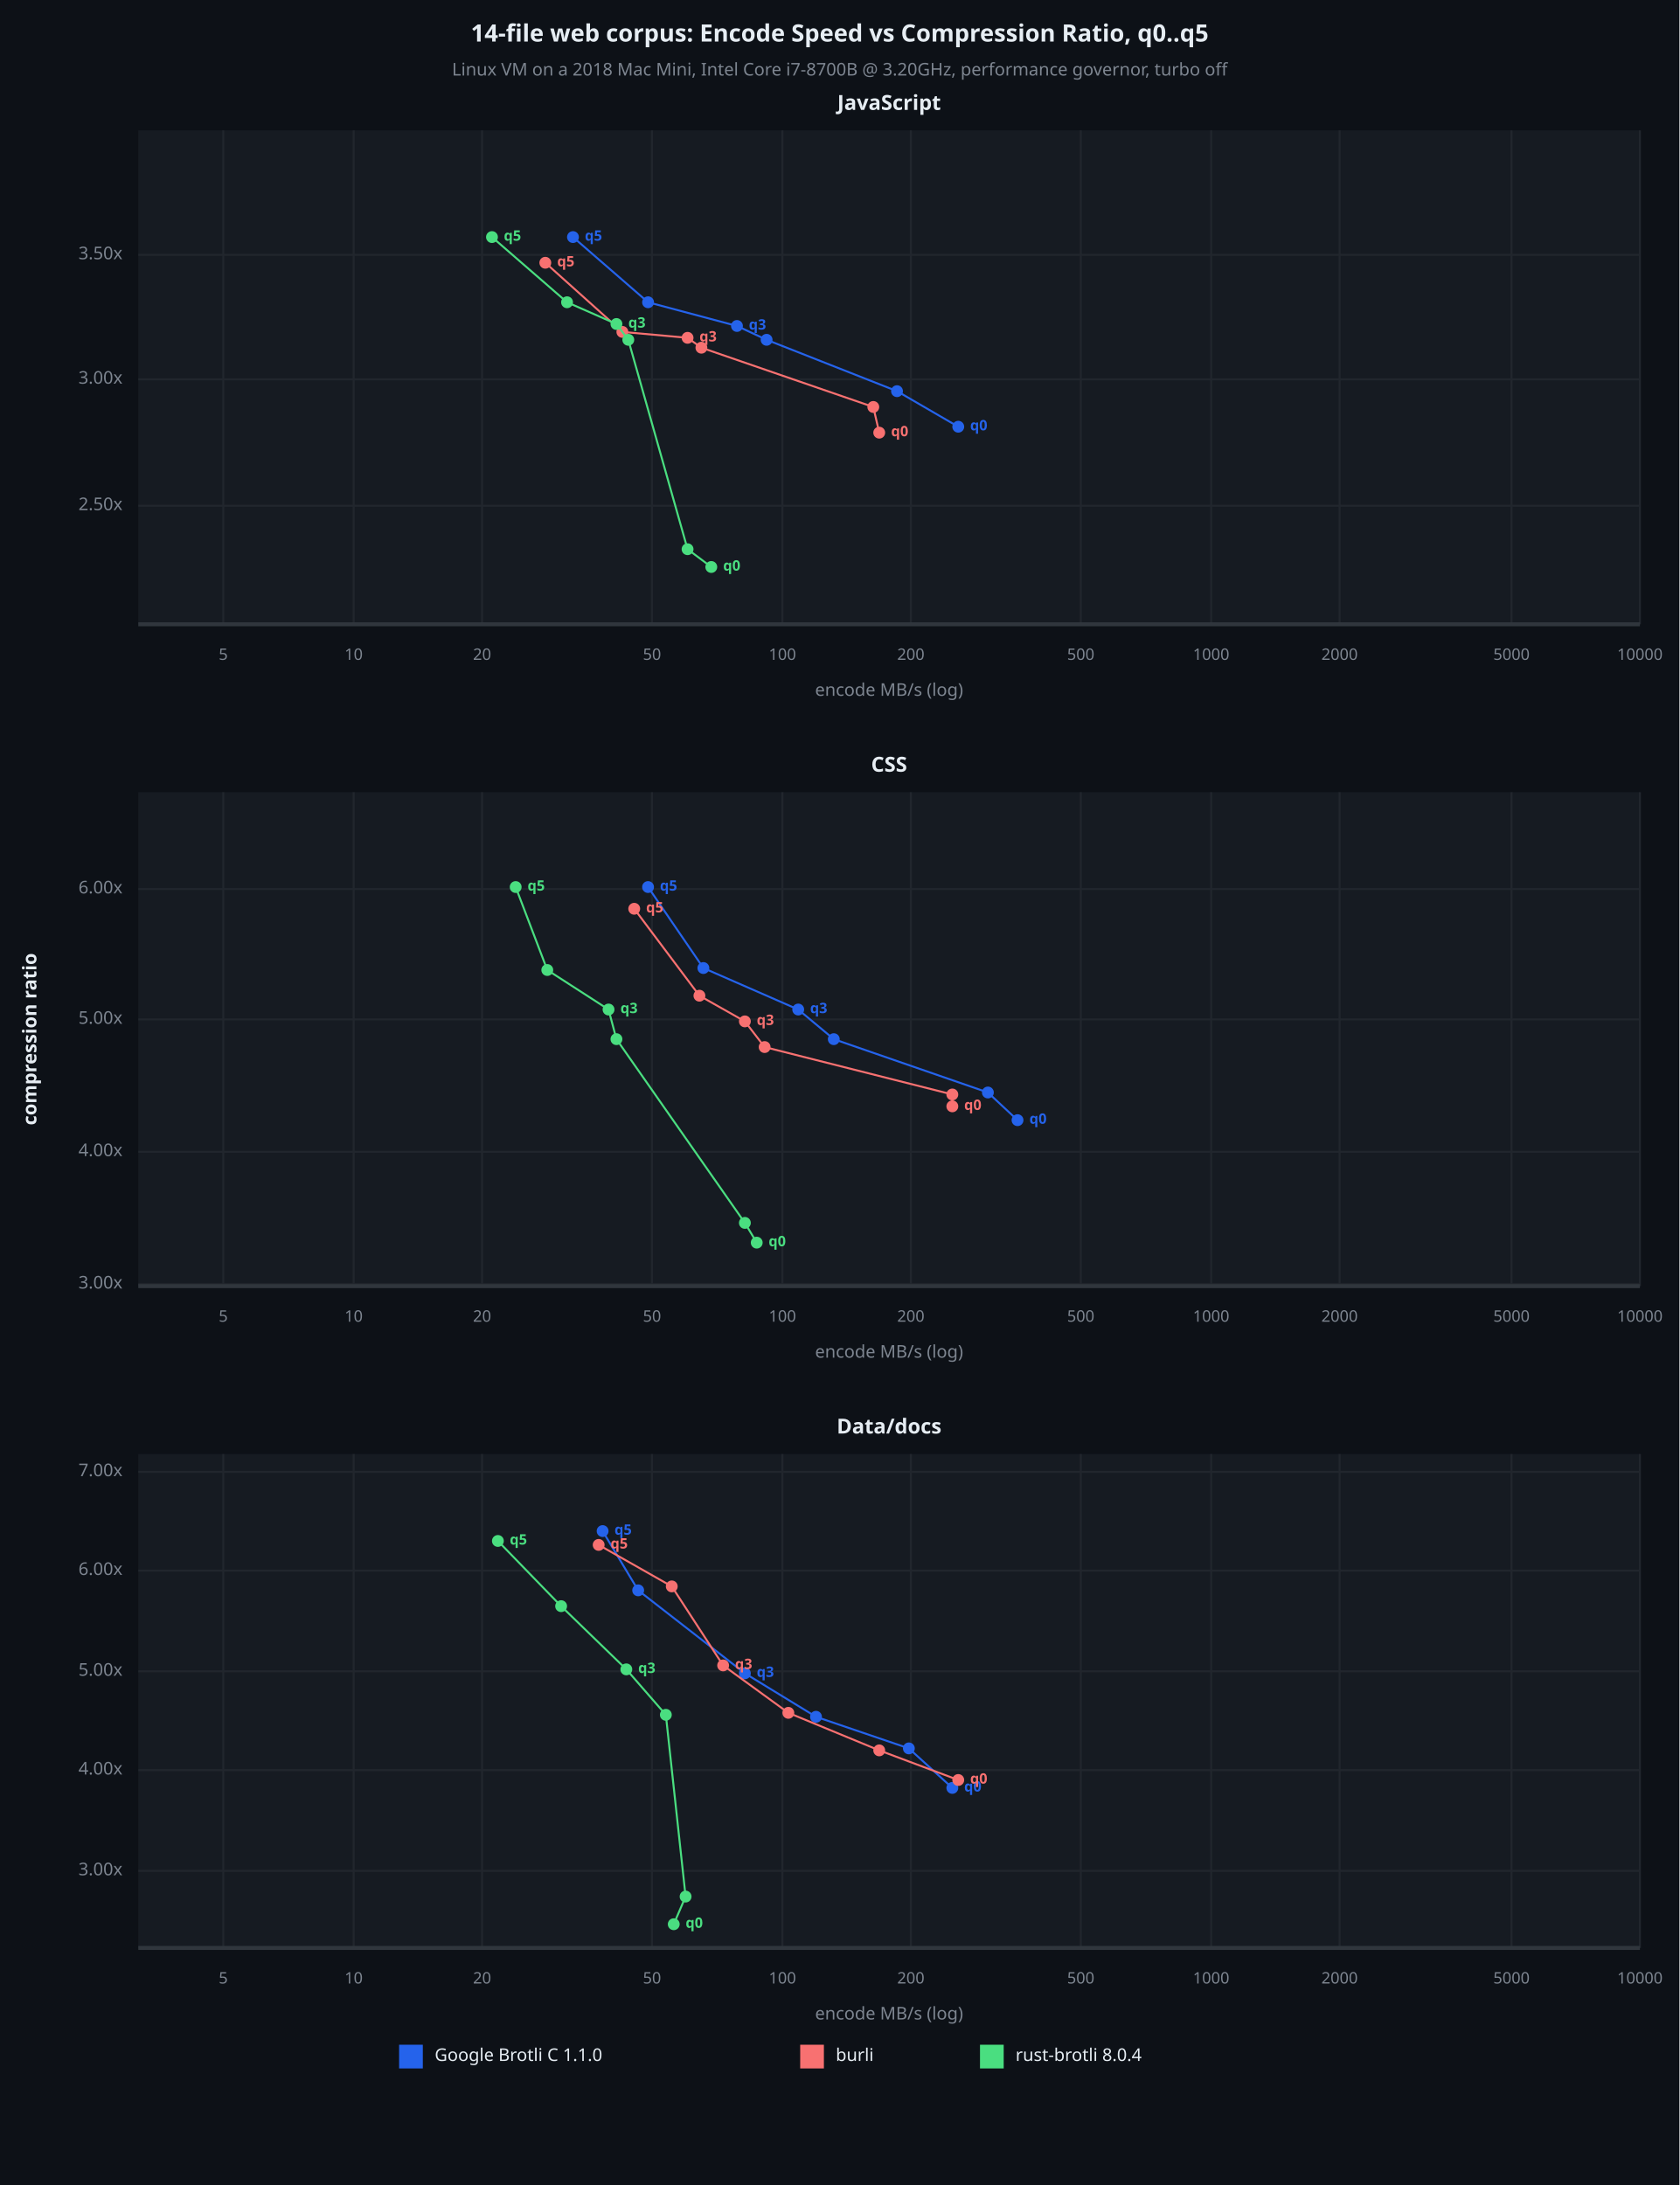
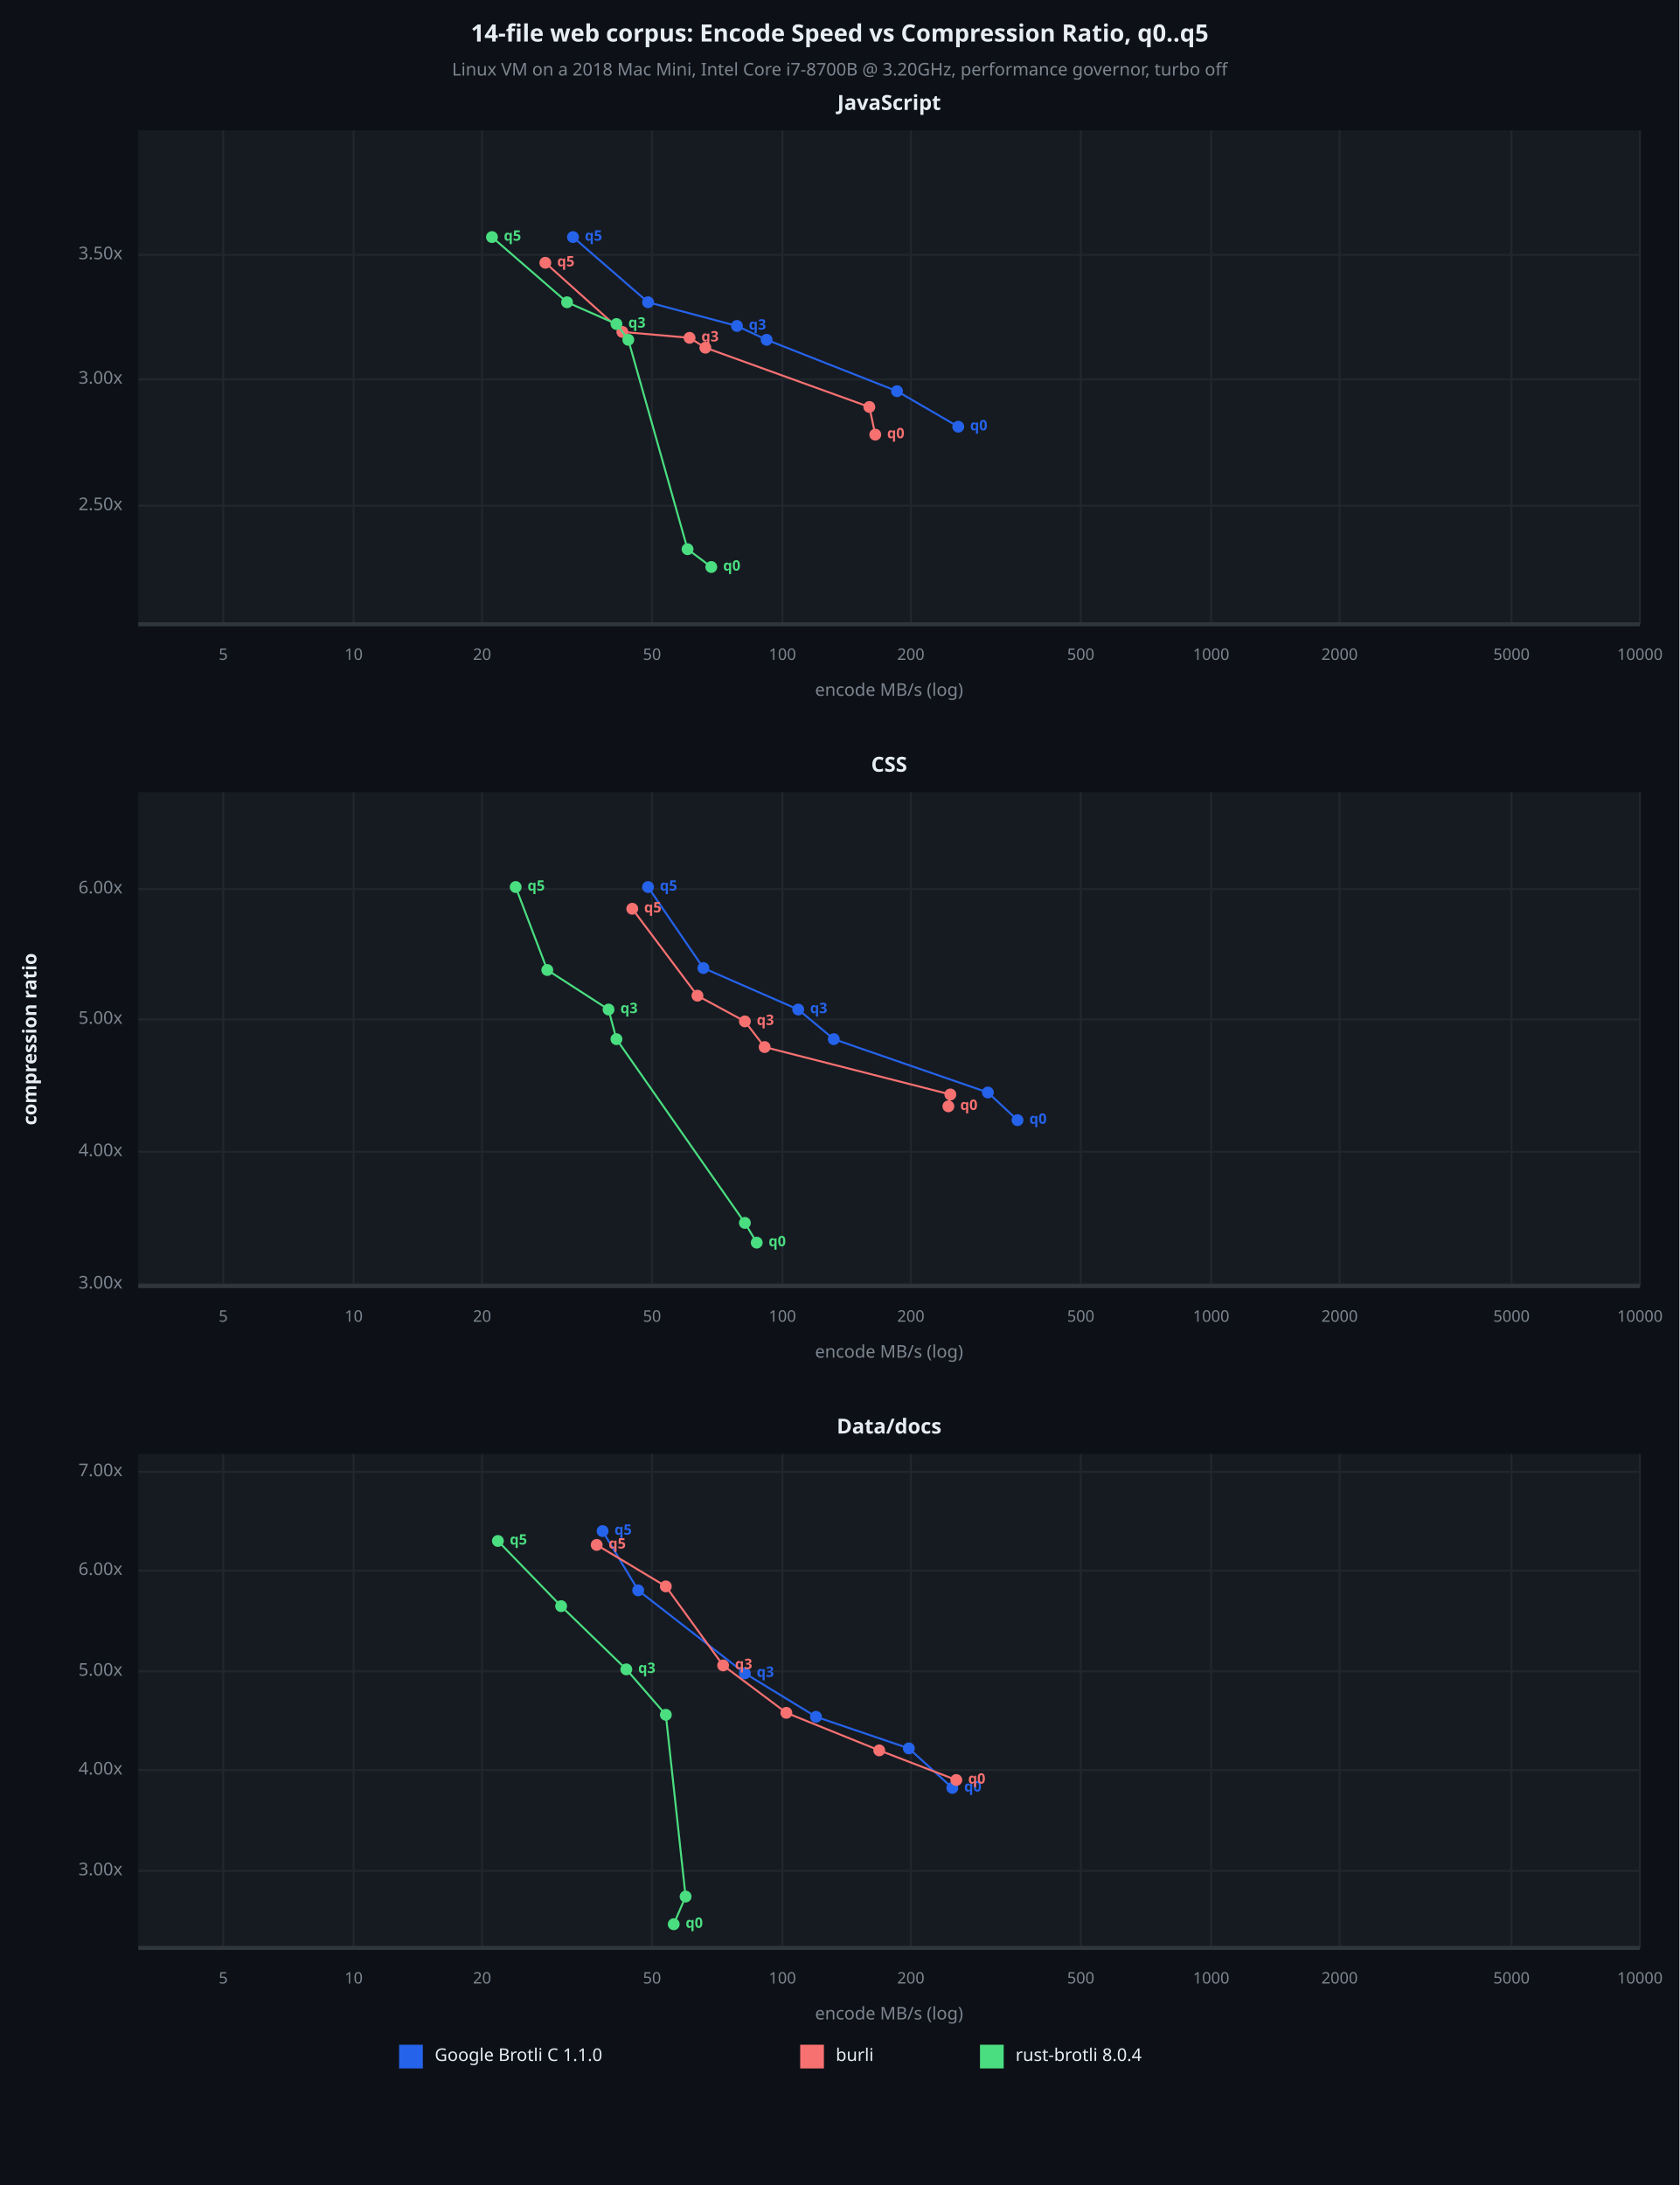
<svg xmlns="http://www.w3.org/2000/svg" viewBox="0 0 850 1106" font-family="system-ui, -apple-system, sans-serif">
  <rect x="0" y="0" width="850" height="1106" opacity="1" fill="#0D1117" stroke="none" />
  <text x="425" y="18" dy="0.5ex" text-anchor="middle" font-family="sans-serif" font-size="12.097" opacity="1" fill="#E6EDF3" font-weight="bold">
14-file web corpus: Encode Speed vs Compression Ratio, q0..q5
</text>
  <text x="425" y="36" dy="0.5ex" text-anchor="middle" font-family="sans-serif" font-size="8.871" opacity="1" fill="#7D8590">
Linux VM on a 2018 Mac Mini, Intel Core i7-8700B @ 3.20GHz, performance governor, turbo off
</text>
  <rect x="70" y="66" width="760" height="250" opacity="1" fill="#161B22" stroke="none" />
  <text x="450" y="53" dy="0.5ex" text-anchor="middle" font-family="sans-serif" font-size="10.484" opacity="1" fill="#E6EDF3" font-weight="bold">
JavaScript
</text>
  <polyline fill="none" opacity="1" stroke="#21262D" stroke-width="1" points="113,66 113,316 " />
  <text x="113" y="332" dy="0.5ex" text-anchor="middle" font-family="sans-serif" font-size="8.065" opacity="1" fill="#7D8590">
5
</text>
  <polyline fill="none" opacity="1" stroke="#21262D" stroke-width="1" points="179,66 179,316 " />
  <text x="179" y="332" dy="0.5ex" text-anchor="middle" font-family="sans-serif" font-size="8.065" opacity="1" fill="#7D8590">
10
</text>
  <polyline fill="none" opacity="1" stroke="#21262D" stroke-width="1" points="244,66 244,316 " />
  <text x="244" y="332" dy="0.5ex" text-anchor="middle" font-family="sans-serif" font-size="8.065" opacity="1" fill="#7D8590">
20
</text>
  <polyline fill="none" opacity="1" stroke="#21262D" stroke-width="1" points="330,66 330,316 " />
  <text x="330" y="332" dy="0.5ex" text-anchor="middle" font-family="sans-serif" font-size="8.065" opacity="1" fill="#7D8590">
50
</text>
  <polyline fill="none" opacity="1" stroke="#21262D" stroke-width="1" points="396,66 396,316 " />
  <text x="396" y="332" dy="0.5ex" text-anchor="middle" font-family="sans-serif" font-size="8.065" opacity="1" fill="#7D8590">
100
</text>
  <polyline fill="none" opacity="1" stroke="#21262D" stroke-width="1" points="461,66 461,316 " />
  <text x="461" y="332" dy="0.5ex" text-anchor="middle" font-family="sans-serif" font-size="8.065" opacity="1" fill="#7D8590">
200
</text>
  <polyline fill="none" opacity="1" stroke="#21262D" stroke-width="1" points="547,66 547,316 " />
  <text x="547" y="332" dy="0.5ex" text-anchor="middle" font-family="sans-serif" font-size="8.065" opacity="1" fill="#7D8590">
500
</text>
  <polyline fill="none" opacity="1" stroke="#21262D" stroke-width="1" points="613,66 613,316 " />
  <text x="613" y="332" dy="0.5ex" text-anchor="middle" font-family="sans-serif" font-size="8.065" opacity="1" fill="#7D8590">
1000
</text>
  <polyline fill="none" opacity="1" stroke="#21262D" stroke-width="1" points="678,66 678,316 " />
  <text x="678" y="332" dy="0.5ex" text-anchor="middle" font-family="sans-serif" font-size="8.065" opacity="1" fill="#7D8590">
2000
</text>
  <polyline fill="none" opacity="1" stroke="#21262D" stroke-width="1" points="765,66 765,316 " />
  <text x="765" y="332" dy="0.5ex" text-anchor="middle" font-family="sans-serif" font-size="8.065" opacity="1" fill="#7D8590">
5000
</text>
  <polyline fill="none" opacity="1" stroke="#21262D" stroke-width="1" points="830,66 830,316 " />
  <text x="830" y="332" dy="0.5ex" text-anchor="middle" font-family="sans-serif" font-size="8.065" opacity="1" fill="#7D8590">
10000
</text>
  <polyline fill="none" opacity="1" stroke="#21262D" stroke-width="1" points="70,256 830,256 " />
  <text x="62" y="256" dy="0.5ex" text-anchor="end" font-family="sans-serif" font-size="8.871" opacity="1" fill="#7D8590">
2.50x
</text>
  <polyline fill="none" opacity="1" stroke="#21262D" stroke-width="1" points="70,192 830,192 " />
  <text x="62" y="192" dy="0.5ex" text-anchor="end" font-family="sans-serif" font-size="8.871" opacity="1" fill="#7D8590">
3.00x
</text>
  <polyline fill="none" opacity="1" stroke="#21262D" stroke-width="1" points="70,129 830,129 " />
  <text x="62" y="129" dy="0.5ex" text-anchor="end" font-family="sans-serif" font-size="8.871" opacity="1" fill="#7D8590">
3.50x
</text>
  <polyline fill="none" opacity="1" stroke="#30363D" stroke-width="2" points="70,316 830,316 " />
  <polyline fill="none" opacity="1" stroke="#2563EB" stroke-width="1" points="485,216 454,198 388,172 373,165 328,153 290,120 " />
  <circle cx="485" cy="216" r="3" opacity="1" fill="#2563EB" stroke="none" stroke-width="1" />
  <text x="491" y="216" dy="0.5ex" text-anchor="start" font-family="sans-serif" font-size="7.258" opacity="1" fill="#2563EB" font-weight="bold">
q0
</text>
  <circle cx="454" cy="198" r="3" opacity="1" fill="#2563EB" stroke="none" stroke-width="1" />
  <circle cx="388" cy="172" r="3" opacity="1" fill="#2563EB" stroke="none" stroke-width="1" />
  <circle cx="373" cy="165" r="3" opacity="1" fill="#2563EB" stroke="none" stroke-width="1" />
  <text x="379" y="165" dy="0.5ex" text-anchor="start" font-family="sans-serif" font-size="7.258" opacity="1" fill="#2563EB" font-weight="bold">
q3
</text>
  <circle cx="328" cy="153" r="3" opacity="1" fill="#2563EB" stroke="none" stroke-width="1" />
  <circle cx="290" cy="120" r="3" opacity="1" fill="#2563EB" stroke="none" stroke-width="1" />
  <text x="296" y="120" dy="0.5ex" text-anchor="start" font-family="sans-serif" font-size="7.258" opacity="1" fill="#2563EB" font-weight="bold">
q5
</text>
-   <polyline fill="none" opacity="1" stroke="#F87171" stroke-width="1" points="445,219 442,206 355,176 348,171 315,168 276,133 " />
-   <circle cx="445" cy="219" r="3" opacity="1" fill="#F87171" stroke="none" stroke-width="1" />
-   <text x="451" y="219" dy="0.5ex" text-anchor="start" font-family="sans-serif" font-size="7.258" opacity="1" fill="#F87171" font-weight="bold">
- q0
- </text>
-   <circle cx="442" cy="206" r="3" opacity="1" fill="#F87171" stroke="none" stroke-width="1" />
-   <circle cx="355" cy="176" r="3" opacity="1" fill="#F87171" stroke="none" stroke-width="1" />
-   <circle cx="348" cy="171" r="3" opacity="1" fill="#F87171" stroke="none" stroke-width="1" />
-   <text x="354" y="171" dy="0.5ex" text-anchor="start" font-family="sans-serif" font-size="7.258" opacity="1" fill="#F87171" font-weight="bold">
+   <polyline fill="none" opacity="1" stroke="#F87171" stroke-width="1" points="443,220 440,206 357,176 349,171 315,168 276,133 " />
+   <circle cx="443" cy="220" r="3" opacity="1" fill="#F87171" stroke="none" stroke-width="1" />
+   <text x="449" y="220" dy="0.5ex" text-anchor="start" font-family="sans-serif" font-size="7.258" opacity="1" fill="#F87171" font-weight="bold">
+ q0
+ </text>
+   <circle cx="440" cy="206" r="3" opacity="1" fill="#F87171" stroke="none" stroke-width="1" />
+   <circle cx="357" cy="176" r="3" opacity="1" fill="#F87171" stroke="none" stroke-width="1" />
+   <circle cx="349" cy="171" r="3" opacity="1" fill="#F87171" stroke="none" stroke-width="1" />
+   <text x="355" y="171" dy="0.5ex" text-anchor="start" font-family="sans-serif" font-size="7.258" opacity="1" fill="#F87171" font-weight="bold">
q3
</text>
  <circle cx="315" cy="168" r="3" opacity="1" fill="#F87171" stroke="none" stroke-width="1" />
  <circle cx="276" cy="133" r="3" opacity="1" fill="#F87171" stroke="none" stroke-width="1" />
  <text x="282" y="133" dy="0.5ex" text-anchor="start" font-family="sans-serif" font-size="7.258" opacity="1" fill="#F87171" font-weight="bold">
q5
</text>
  <polyline fill="none" opacity="1" stroke="#4ADE80" stroke-width="1" points="360,287 348,278 318,172 312,164 287,153 249,120 " />
  <circle cx="360" cy="287" r="3" opacity="1" fill="#4ADE80" stroke="none" stroke-width="1" />
  <text x="366" y="287" dy="0.5ex" text-anchor="start" font-family="sans-serif" font-size="7.258" opacity="1" fill="#4ADE80" font-weight="bold">
q0
</text>
  <circle cx="348" cy="278" r="3" opacity="1" fill="#4ADE80" stroke="none" stroke-width="1" />
  <circle cx="318" cy="172" r="3" opacity="1" fill="#4ADE80" stroke="none" stroke-width="1" />
  <circle cx="312" cy="164" r="3" opacity="1" fill="#4ADE80" stroke="none" stroke-width="1" />
  <text x="318" y="164" dy="0.5ex" text-anchor="start" font-family="sans-serif" font-size="7.258" opacity="1" fill="#4ADE80" font-weight="bold">
q3
</text>
  <circle cx="287" cy="153" r="3" opacity="1" fill="#4ADE80" stroke="none" stroke-width="1" />
  <circle cx="249" cy="120" r="3" opacity="1" fill="#4ADE80" stroke="none" stroke-width="1" />
  <text x="255" y="120" dy="0.5ex" text-anchor="start" font-family="sans-serif" font-size="7.258" opacity="1" fill="#4ADE80" font-weight="bold">
q5
</text>
  <text x="450" y="350" dy="0.5ex" text-anchor="middle" font-family="sans-serif" font-size="8.871" opacity="1" fill="#7D8590">
encode MB/s (log)
</text>
  <rect x="70" y="401" width="760" height="250" opacity="1" fill="#161B22" stroke="none" />
  <text x="450" y="388" dy="0.5ex" text-anchor="middle" font-family="sans-serif" font-size="10.484" opacity="1" fill="#E6EDF3" font-weight="bold">
CSS
</text>
  <polyline fill="none" opacity="1" stroke="#21262D" stroke-width="1" points="113,401 113,651 " />
  <text x="113" y="667" dy="0.5ex" text-anchor="middle" font-family="sans-serif" font-size="8.065" opacity="1" fill="#7D8590">
5
</text>
  <polyline fill="none" opacity="1" stroke="#21262D" stroke-width="1" points="179,401 179,651 " />
  <text x="179" y="667" dy="0.5ex" text-anchor="middle" font-family="sans-serif" font-size="8.065" opacity="1" fill="#7D8590">
10
</text>
  <polyline fill="none" opacity="1" stroke="#21262D" stroke-width="1" points="244,401 244,651 " />
  <text x="244" y="667" dy="0.5ex" text-anchor="middle" font-family="sans-serif" font-size="8.065" opacity="1" fill="#7D8590">
20
</text>
  <polyline fill="none" opacity="1" stroke="#21262D" stroke-width="1" points="330,401 330,651 " />
  <text x="330" y="667" dy="0.5ex" text-anchor="middle" font-family="sans-serif" font-size="8.065" opacity="1" fill="#7D8590">
50
</text>
  <polyline fill="none" opacity="1" stroke="#21262D" stroke-width="1" points="396,401 396,651 " />
  <text x="396" y="667" dy="0.5ex" text-anchor="middle" font-family="sans-serif" font-size="8.065" opacity="1" fill="#7D8590">
100
</text>
  <polyline fill="none" opacity="1" stroke="#21262D" stroke-width="1" points="461,401 461,651 " />
  <text x="461" y="667" dy="0.5ex" text-anchor="middle" font-family="sans-serif" font-size="8.065" opacity="1" fill="#7D8590">
200
</text>
  <polyline fill="none" opacity="1" stroke="#21262D" stroke-width="1" points="547,401 547,651 " />
  <text x="547" y="667" dy="0.5ex" text-anchor="middle" font-family="sans-serif" font-size="8.065" opacity="1" fill="#7D8590">
500
</text>
  <polyline fill="none" opacity="1" stroke="#21262D" stroke-width="1" points="613,401 613,651 " />
  <text x="613" y="667" dy="0.5ex" text-anchor="middle" font-family="sans-serif" font-size="8.065" opacity="1" fill="#7D8590">
1000
</text>
  <polyline fill="none" opacity="1" stroke="#21262D" stroke-width="1" points="678,401 678,651 " />
  <text x="678" y="667" dy="0.5ex" text-anchor="middle" font-family="sans-serif" font-size="8.065" opacity="1" fill="#7D8590">
2000
</text>
  <polyline fill="none" opacity="1" stroke="#21262D" stroke-width="1" points="765,401 765,651 " />
  <text x="765" y="667" dy="0.5ex" text-anchor="middle" font-family="sans-serif" font-size="8.065" opacity="1" fill="#7D8590">
5000
</text>
  <polyline fill="none" opacity="1" stroke="#21262D" stroke-width="1" points="830,401 830,651 " />
  <text x="830" y="667" dy="0.5ex" text-anchor="middle" font-family="sans-serif" font-size="8.065" opacity="1" fill="#7D8590">
10000
</text>
  <polyline fill="none" opacity="1" stroke="#21262D" stroke-width="1" points="70,650 830,650 " />
  <text x="62" y="650" dy="0.5ex" text-anchor="end" font-family="sans-serif" font-size="8.871" opacity="1" fill="#7D8590">
3.00x
</text>
  <polyline fill="none" opacity="1" stroke="#21262D" stroke-width="1" points="70,583 830,583 " />
  <text x="62" y="583" dy="0.5ex" text-anchor="end" font-family="sans-serif" font-size="8.871" opacity="1" fill="#7D8590">
4.00x
</text>
  <polyline fill="none" opacity="1" stroke="#21262D" stroke-width="1" points="70,516 830,516 " />
  <text x="62" y="516" dy="0.5ex" text-anchor="end" font-family="sans-serif" font-size="8.871" opacity="1" fill="#7D8590">
5.00x
</text>
  <polyline fill="none" opacity="1" stroke="#21262D" stroke-width="1" points="70,450 830,450 " />
  <text x="62" y="450" dy="0.5ex" text-anchor="end" font-family="sans-serif" font-size="8.871" opacity="1" fill="#7D8590">
6.00x
</text>
  <polyline fill="none" opacity="1" stroke="#30363D" stroke-width="2" points="70,651 830,651 " />
  <polyline fill="none" opacity="1" stroke="#2563EB" stroke-width="1" points="515,567 500,553 422,526 404,511 356,490 328,449 " />
  <circle cx="515" cy="567" r="3" opacity="1" fill="#2563EB" stroke="none" stroke-width="1" />
  <text x="521" y="567" dy="0.5ex" text-anchor="start" font-family="sans-serif" font-size="7.258" opacity="1" fill="#2563EB" font-weight="bold">
q0
</text>
  <circle cx="500" cy="553" r="3" opacity="1" fill="#2563EB" stroke="none" stroke-width="1" />
  <circle cx="422" cy="526" r="3" opacity="1" fill="#2563EB" stroke="none" stroke-width="1" />
  <circle cx="404" cy="511" r="3" opacity="1" fill="#2563EB" stroke="none" stroke-width="1" />
  <text x="410" y="511" dy="0.5ex" text-anchor="start" font-family="sans-serif" font-size="7.258" opacity="1" fill="#2563EB" font-weight="bold">
q3
</text>
  <circle cx="356" cy="490" r="3" opacity="1" fill="#2563EB" stroke="none" stroke-width="1" />
  <circle cx="328" cy="449" r="3" opacity="1" fill="#2563EB" stroke="none" stroke-width="1" />
  <text x="334" y="449" dy="0.5ex" text-anchor="start" font-family="sans-serif" font-size="7.258" opacity="1" fill="#2563EB" font-weight="bold">
q5
</text>
-   <polyline fill="none" opacity="1" stroke="#F87171" stroke-width="1" points="482,560 482,554 387,530 377,517 354,504 321,460 " />
-   <circle cx="482" cy="560" r="3" opacity="1" fill="#F87171" stroke="none" stroke-width="1" />
-   <text x="488" y="560" dy="0.5ex" text-anchor="start" font-family="sans-serif" font-size="7.258" opacity="1" fill="#F87171" font-weight="bold">
- q0
- </text>
-   <circle cx="482" cy="554" r="3" opacity="1" fill="#F87171" stroke="none" stroke-width="1" />
+   <polyline fill="none" opacity="1" stroke="#F87171" stroke-width="1" points="480,560 481,554 387,530 377,517 353,504 320,460 " />
+   <circle cx="480" cy="560" r="3" opacity="1" fill="#F87171" stroke="none" stroke-width="1" />
+   <text x="486" y="560" dy="0.5ex" text-anchor="start" font-family="sans-serif" font-size="7.258" opacity="1" fill="#F87171" font-weight="bold">
+ q0
+ </text>
+   <circle cx="481" cy="554" r="3" opacity="1" fill="#F87171" stroke="none" stroke-width="1" />
  <circle cx="387" cy="530" r="3" opacity="1" fill="#F87171" stroke="none" stroke-width="1" />
  <circle cx="377" cy="517" r="3" opacity="1" fill="#F87171" stroke="none" stroke-width="1" />
  <text x="383" y="517" dy="0.5ex" text-anchor="start" font-family="sans-serif" font-size="7.258" opacity="1" fill="#F87171" font-weight="bold">
q3
</text>
-   <circle cx="354" cy="504" r="3" opacity="1" fill="#F87171" stroke="none" stroke-width="1" />
-   <circle cx="321" cy="460" r="3" opacity="1" fill="#F87171" stroke="none" stroke-width="1" />
-   <text x="327" y="460" dy="0.5ex" text-anchor="start" font-family="sans-serif" font-size="7.258" opacity="1" fill="#F87171" font-weight="bold">
+   <circle cx="353" cy="504" r="3" opacity="1" fill="#F87171" stroke="none" stroke-width="1" />
+   <circle cx="320" cy="460" r="3" opacity="1" fill="#F87171" stroke="none" stroke-width="1" />
+   <text x="326" y="460" dy="0.5ex" text-anchor="start" font-family="sans-serif" font-size="7.258" opacity="1" fill="#F87171" font-weight="bold">
q5
</text>
  <polyline fill="none" opacity="1" stroke="#4ADE80" stroke-width="1" points="383,629 377,619 312,526 308,511 277,491 261,449 " />
  <circle cx="383" cy="629" r="3" opacity="1" fill="#4ADE80" stroke="none" stroke-width="1" />
  <text x="389" y="629" dy="0.5ex" text-anchor="start" font-family="sans-serif" font-size="7.258" opacity="1" fill="#4ADE80" font-weight="bold">
q0
</text>
  <circle cx="377" cy="619" r="3" opacity="1" fill="#4ADE80" stroke="none" stroke-width="1" />
  <circle cx="312" cy="526" r="3" opacity="1" fill="#4ADE80" stroke="none" stroke-width="1" />
  <circle cx="308" cy="511" r="3" opacity="1" fill="#4ADE80" stroke="none" stroke-width="1" />
  <text x="314" y="511" dy="0.5ex" text-anchor="start" font-family="sans-serif" font-size="7.258" opacity="1" fill="#4ADE80" font-weight="bold">
q3
</text>
  <circle cx="277" cy="491" r="3" opacity="1" fill="#4ADE80" stroke="none" stroke-width="1" />
  <circle cx="261" cy="449" r="3" opacity="1" fill="#4ADE80" stroke="none" stroke-width="1" />
  <text x="267" y="449" dy="0.5ex" text-anchor="start" font-family="sans-serif" font-size="7.258" opacity="1" fill="#4ADE80" font-weight="bold">
q5
</text>
  <text x="450" y="685" dy="0.5ex" text-anchor="middle" font-family="sans-serif" font-size="8.871" opacity="1" fill="#7D8590">
encode MB/s (log)
</text>
  <rect x="70" y="736" width="760" height="250" opacity="1" fill="#161B22" stroke="none" />
  <text x="450" y="723" dy="0.5ex" text-anchor="middle" font-family="sans-serif" font-size="10.484" opacity="1" fill="#E6EDF3" font-weight="bold">
Data/docs
</text>
  <polyline fill="none" opacity="1" stroke="#21262D" stroke-width="1" points="113,736 113,986 " />
  <text x="113" y="1002" dy="0.5ex" text-anchor="middle" font-family="sans-serif" font-size="8.065" opacity="1" fill="#7D8590">
5
</text>
  <polyline fill="none" opacity="1" stroke="#21262D" stroke-width="1" points="179,736 179,986 " />
  <text x="179" y="1002" dy="0.5ex" text-anchor="middle" font-family="sans-serif" font-size="8.065" opacity="1" fill="#7D8590">
10
</text>
  <polyline fill="none" opacity="1" stroke="#21262D" stroke-width="1" points="244,736 244,986 " />
  <text x="244" y="1002" dy="0.5ex" text-anchor="middle" font-family="sans-serif" font-size="8.065" opacity="1" fill="#7D8590">
20
</text>
  <polyline fill="none" opacity="1" stroke="#21262D" stroke-width="1" points="330,736 330,986 " />
  <text x="330" y="1002" dy="0.5ex" text-anchor="middle" font-family="sans-serif" font-size="8.065" opacity="1" fill="#7D8590">
50
</text>
  <polyline fill="none" opacity="1" stroke="#21262D" stroke-width="1" points="396,736 396,986 " />
  <text x="396" y="1002" dy="0.5ex" text-anchor="middle" font-family="sans-serif" font-size="8.065" opacity="1" fill="#7D8590">
100
</text>
  <polyline fill="none" opacity="1" stroke="#21262D" stroke-width="1" points="461,736 461,986 " />
  <text x="461" y="1002" dy="0.5ex" text-anchor="middle" font-family="sans-serif" font-size="8.065" opacity="1" fill="#7D8590">
200
</text>
  <polyline fill="none" opacity="1" stroke="#21262D" stroke-width="1" points="547,736 547,986 " />
  <text x="547" y="1002" dy="0.5ex" text-anchor="middle" font-family="sans-serif" font-size="8.065" opacity="1" fill="#7D8590">
500
</text>
  <polyline fill="none" opacity="1" stroke="#21262D" stroke-width="1" points="613,736 613,986 " />
  <text x="613" y="1002" dy="0.5ex" text-anchor="middle" font-family="sans-serif" font-size="8.065" opacity="1" fill="#7D8590">
1000
</text>
  <polyline fill="none" opacity="1" stroke="#21262D" stroke-width="1" points="678,736 678,986 " />
  <text x="678" y="1002" dy="0.5ex" text-anchor="middle" font-family="sans-serif" font-size="8.065" opacity="1" fill="#7D8590">
2000
</text>
  <polyline fill="none" opacity="1" stroke="#21262D" stroke-width="1" points="765,736 765,986 " />
  <text x="765" y="1002" dy="0.5ex" text-anchor="middle" font-family="sans-serif" font-size="8.065" opacity="1" fill="#7D8590">
5000
</text>
  <polyline fill="none" opacity="1" stroke="#21262D" stroke-width="1" points="830,736 830,986 " />
  <text x="830" y="1002" dy="0.5ex" text-anchor="middle" font-family="sans-serif" font-size="8.065" opacity="1" fill="#7D8590">
10000
</text>
  <polyline fill="none" opacity="1" stroke="#21262D" stroke-width="1" points="70,947 830,947 " />
  <text x="62" y="947" dy="0.5ex" text-anchor="end" font-family="sans-serif" font-size="8.871" opacity="1" fill="#7D8590">
3.00x
</text>
  <polyline fill="none" opacity="1" stroke="#21262D" stroke-width="1" points="70,896 830,896 " />
  <text x="62" y="896" dy="0.5ex" text-anchor="end" font-family="sans-serif" font-size="8.871" opacity="1" fill="#7D8590">
4.00x
</text>
  <polyline fill="none" opacity="1" stroke="#21262D" stroke-width="1" points="70,846 830,846 " />
  <text x="62" y="846" dy="0.5ex" text-anchor="end" font-family="sans-serif" font-size="8.871" opacity="1" fill="#7D8590">
5.00x
</text>
  <polyline fill="none" opacity="1" stroke="#21262D" stroke-width="1" points="70,795 830,795 " />
  <text x="62" y="795" dy="0.5ex" text-anchor="end" font-family="sans-serif" font-size="8.871" opacity="1" fill="#7D8590">
6.00x
</text>
  <polyline fill="none" opacity="1" stroke="#21262D" stroke-width="1" points="70,745 830,745 " />
  <text x="62" y="745" dy="0.5ex" text-anchor="end" font-family="sans-serif" font-size="8.871" opacity="1" fill="#7D8590">
7.00x
</text>
  <polyline fill="none" opacity="1" stroke="#30363D" stroke-width="2" points="70,986 830,986 " />
  <polyline fill="none" opacity="1" stroke="#2563EB" stroke-width="1" points="482,905 460,885 413,869 377,847 323,805 305,775 " />
  <circle cx="482" cy="905" r="3" opacity="1" fill="#2563EB" stroke="none" stroke-width="1" />
  <text x="488" y="905" dy="0.5ex" text-anchor="start" font-family="sans-serif" font-size="7.258" opacity="1" fill="#2563EB" font-weight="bold">
q0
</text>
  <circle cx="460" cy="885" r="3" opacity="1" fill="#2563EB" stroke="none" stroke-width="1" />
  <circle cx="413" cy="869" r="3" opacity="1" fill="#2563EB" stroke="none" stroke-width="1" />
  <circle cx="377" cy="847" r="3" opacity="1" fill="#2563EB" stroke="none" stroke-width="1" />
  <text x="383" y="847" dy="0.5ex" text-anchor="start" font-family="sans-serif" font-size="7.258" opacity="1" fill="#2563EB" font-weight="bold">
q3
</text>
  <circle cx="323" cy="805" r="3" opacity="1" fill="#2563EB" stroke="none" stroke-width="1" />
  <circle cx="305" cy="775" r="3" opacity="1" fill="#2563EB" stroke="none" stroke-width="1" />
  <text x="311" y="775" dy="0.5ex" text-anchor="start" font-family="sans-serif" font-size="7.258" opacity="1" fill="#2563EB" font-weight="bold">
q5
</text>
-   <polyline fill="none" opacity="1" stroke="#F87171" stroke-width="1" points="485,901 445,886 399,867 366,843 340,803 303,782 " />
-   <circle cx="485" cy="901" r="3" opacity="1" fill="#F87171" stroke="none" stroke-width="1" />
-   <text x="491" y="901" dy="0.5ex" text-anchor="start" font-family="sans-serif" font-size="7.258" opacity="1" fill="#F87171" font-weight="bold">
+   <polyline fill="none" opacity="1" stroke="#F87171" stroke-width="1" points="484,901 445,886 398,867 366,843 337,803 302,782 " />
+   <circle cx="484" cy="901" r="3" opacity="1" fill="#F87171" stroke="none" stroke-width="1" />
+   <text x="490" y="901" dy="0.5ex" text-anchor="start" font-family="sans-serif" font-size="7.258" opacity="1" fill="#F87171" font-weight="bold">
q0
</text>
  <circle cx="445" cy="886" r="3" opacity="1" fill="#F87171" stroke="none" stroke-width="1" />
-   <circle cx="399" cy="867" r="3" opacity="1" fill="#F87171" stroke="none" stroke-width="1" />
+   <circle cx="398" cy="867" r="3" opacity="1" fill="#F87171" stroke="none" stroke-width="1" />
  <circle cx="366" cy="843" r="3" opacity="1" fill="#F87171" stroke="none" stroke-width="1" />
  <text x="372" y="843" dy="0.5ex" text-anchor="start" font-family="sans-serif" font-size="7.258" opacity="1" fill="#F87171" font-weight="bold">
q3
</text>
-   <circle cx="340" cy="803" r="3" opacity="1" fill="#F87171" stroke="none" stroke-width="1" />
-   <circle cx="303" cy="782" r="3" opacity="1" fill="#F87171" stroke="none" stroke-width="1" />
-   <text x="309" y="782" dy="0.5ex" text-anchor="start" font-family="sans-serif" font-size="7.258" opacity="1" fill="#F87171" font-weight="bold">
+   <circle cx="337" cy="803" r="3" opacity="1" fill="#F87171" stroke="none" stroke-width="1" />
+   <circle cx="302" cy="782" r="3" opacity="1" fill="#F87171" stroke="none" stroke-width="1" />
+   <text x="308" y="782" dy="0.5ex" text-anchor="start" font-family="sans-serif" font-size="7.258" opacity="1" fill="#F87171" font-weight="bold">
q5
</text>
  <polyline fill="none" opacity="1" stroke="#4ADE80" stroke-width="1" points="341,974 347,960 337,868 317,845 284,813 252,780 " />
  <circle cx="341" cy="974" r="3" opacity="1" fill="#4ADE80" stroke="none" stroke-width="1" />
  <text x="347" y="974" dy="0.5ex" text-anchor="start" font-family="sans-serif" font-size="7.258" opacity="1" fill="#4ADE80" font-weight="bold">
q0
</text>
  <circle cx="347" cy="960" r="3" opacity="1" fill="#4ADE80" stroke="none" stroke-width="1" />
  <circle cx="337" cy="868" r="3" opacity="1" fill="#4ADE80" stroke="none" stroke-width="1" />
  <circle cx="317" cy="845" r="3" opacity="1" fill="#4ADE80" stroke="none" stroke-width="1" />
  <text x="323" y="845" dy="0.5ex" text-anchor="start" font-family="sans-serif" font-size="7.258" opacity="1" fill="#4ADE80" font-weight="bold">
q3
</text>
  <circle cx="284" cy="813" r="3" opacity="1" fill="#4ADE80" stroke="none" stroke-width="1" />
  <circle cx="252" cy="780" r="3" opacity="1" fill="#4ADE80" stroke="none" stroke-width="1" />
  <text x="258" y="780" dy="0.5ex" text-anchor="start" font-family="sans-serif" font-size="7.258" opacity="1" fill="#4ADE80" font-weight="bold">
q5
</text>
  <text x="450" y="1020" dy="0.5ex" text-anchor="middle" font-family="sans-serif" font-size="8.871" opacity="1" fill="#7D8590">
encode MB/s (log)
</text>
  <text x="16" y="526" dy="0.5ex" text-anchor="middle" font-family="sans-serif" font-size="9.677" opacity="1" fill="#E6EDF3" font-weight="bold" transform="rotate(270, 16, 526)">
compression ratio
</text>
  <rect x="202" y="1035" width="12" height="12" opacity="1" fill="#2563EB" stroke="none" />
  <text x="220" y="1041" dy="0.5ex" text-anchor="start" font-family="sans-serif" font-size="8.871" opacity="1" fill="#E6EDF3">
Google Brotli C 1.1.0
</text>
  <rect x="405" y="1035" width="12" height="12" opacity="1" fill="#F87171" stroke="none" />
  <text x="423" y="1041" dy="0.5ex" text-anchor="start" font-family="sans-serif" font-size="8.871" opacity="1" fill="#E6EDF3">
burli
</text>
  <rect x="496" y="1035" width="12" height="12" opacity="1" fill="#4ADE80" stroke="none" />
  <text x="514" y="1041" dy="0.5ex" text-anchor="start" font-family="sans-serif" font-size="8.871" opacity="1" fill="#E6EDF3">
rust-brotli 8.0.4
</text>
</svg>
